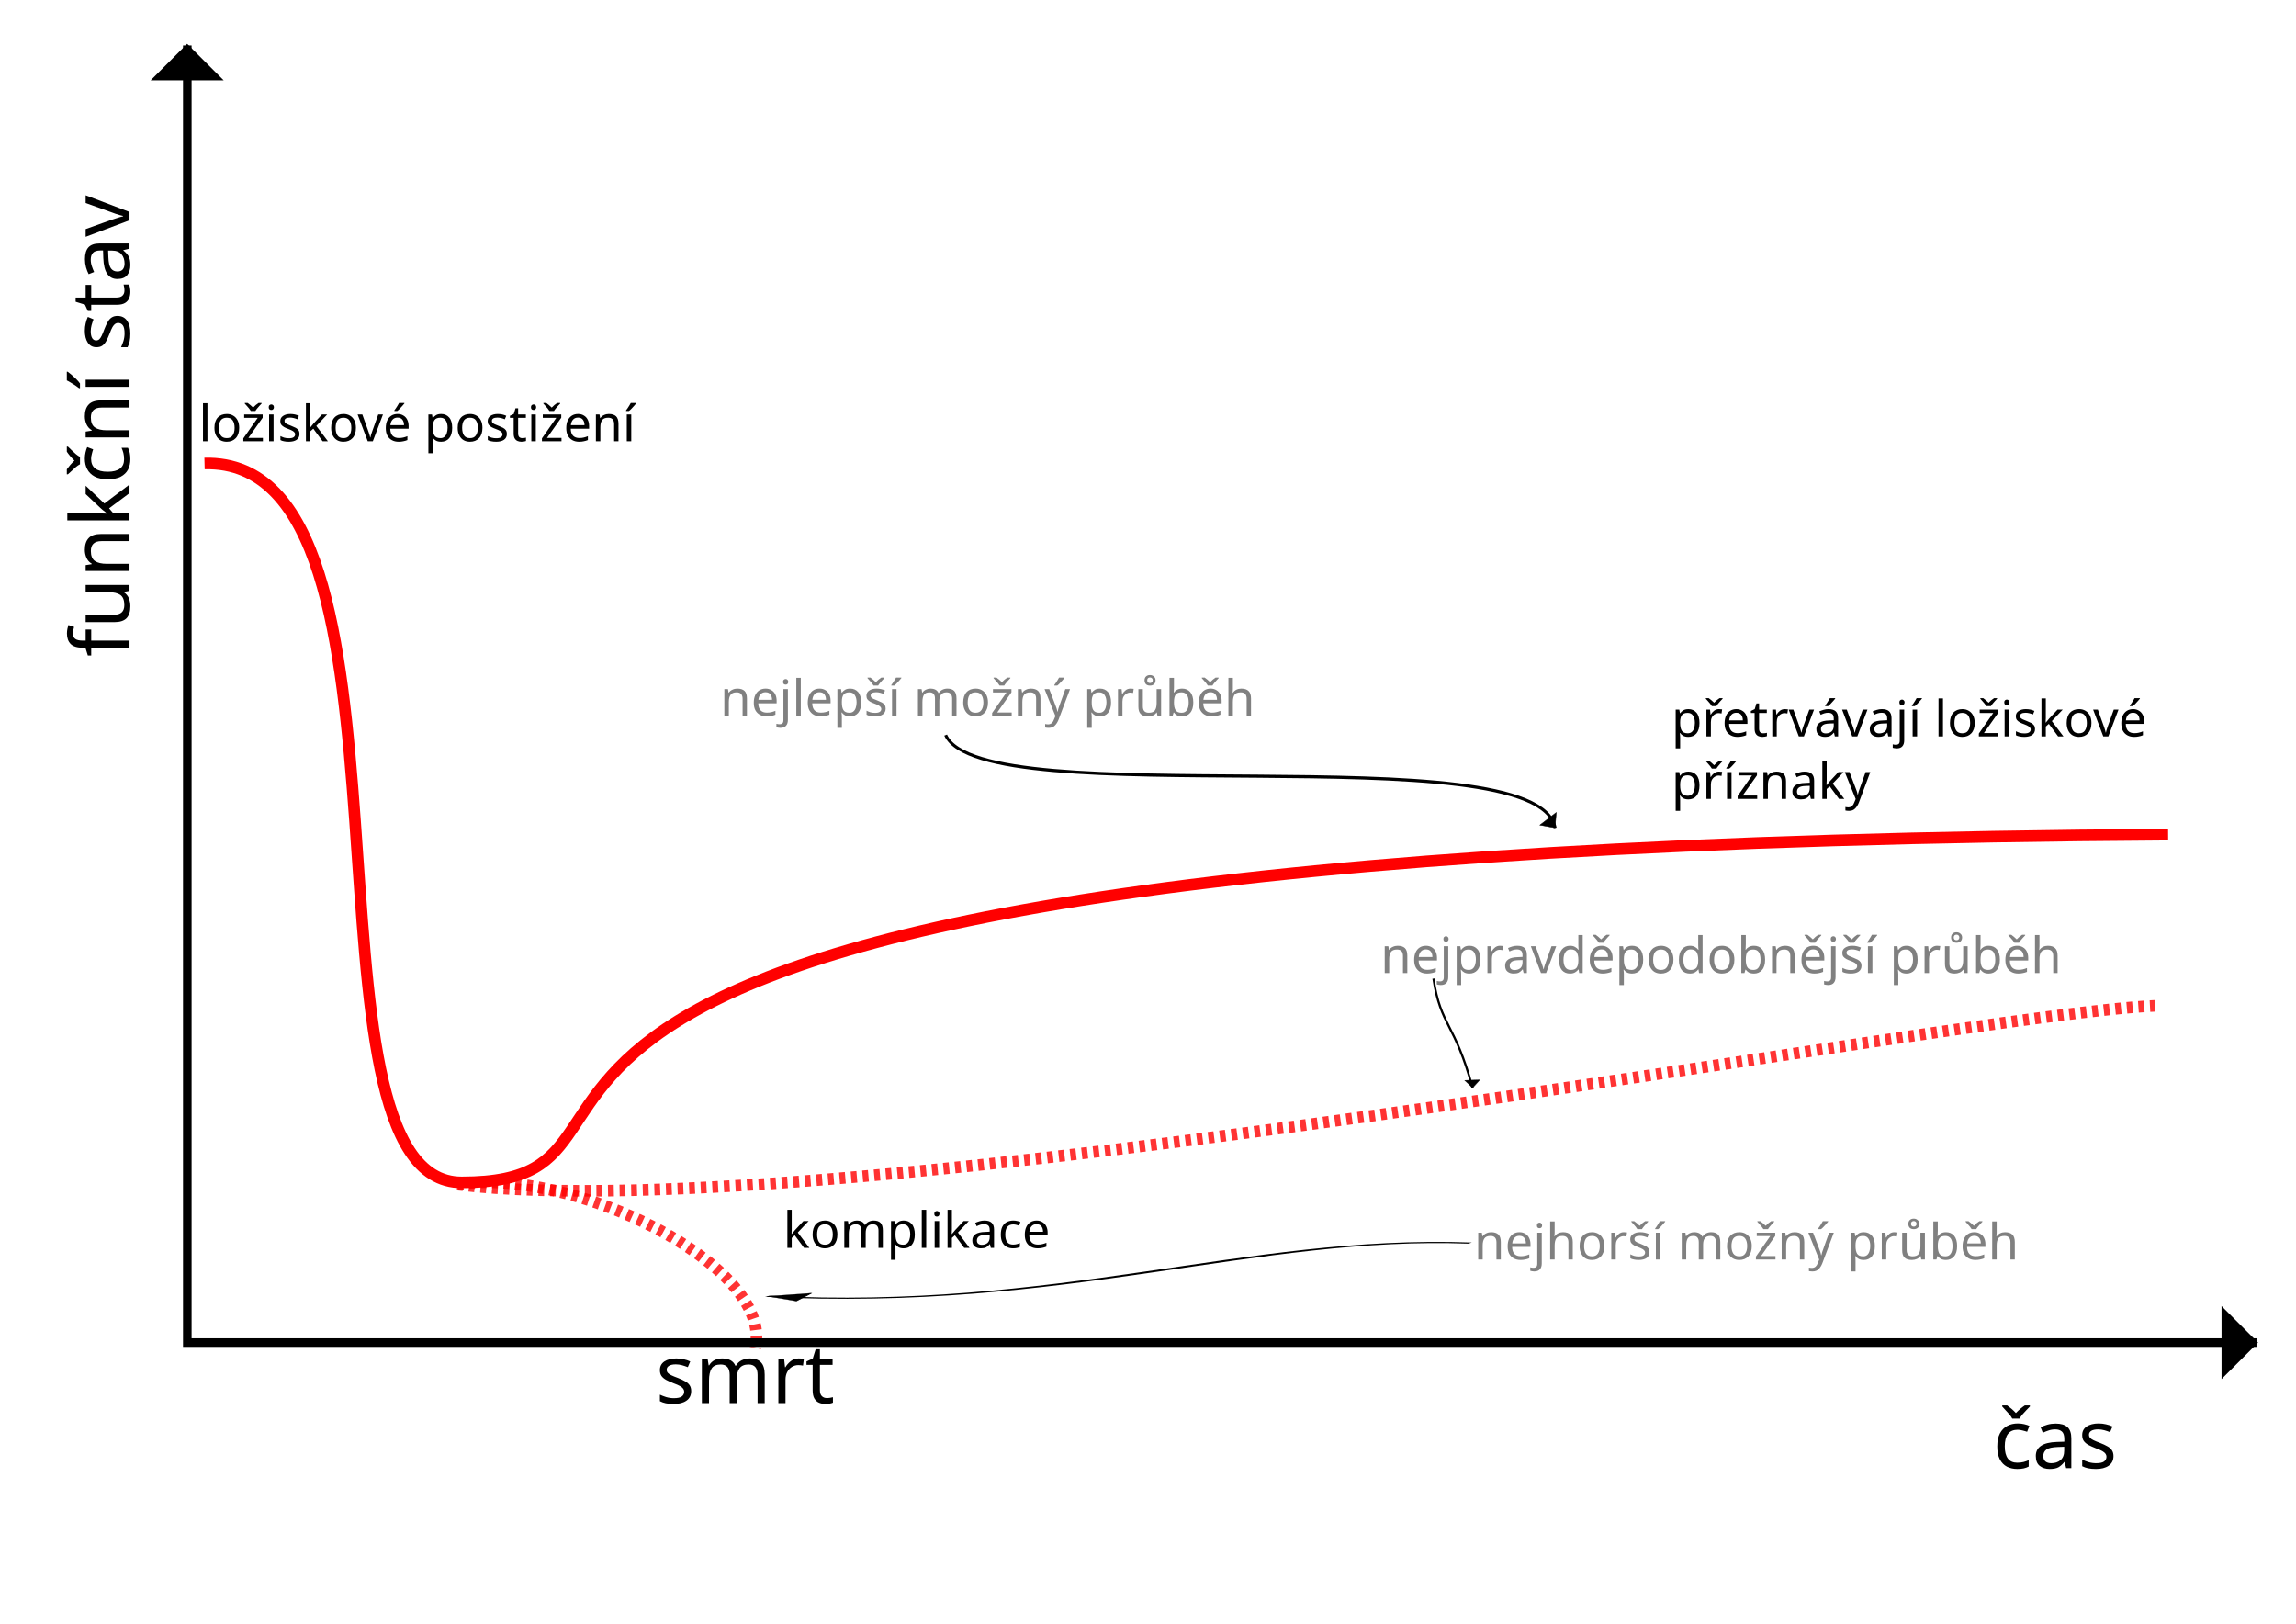
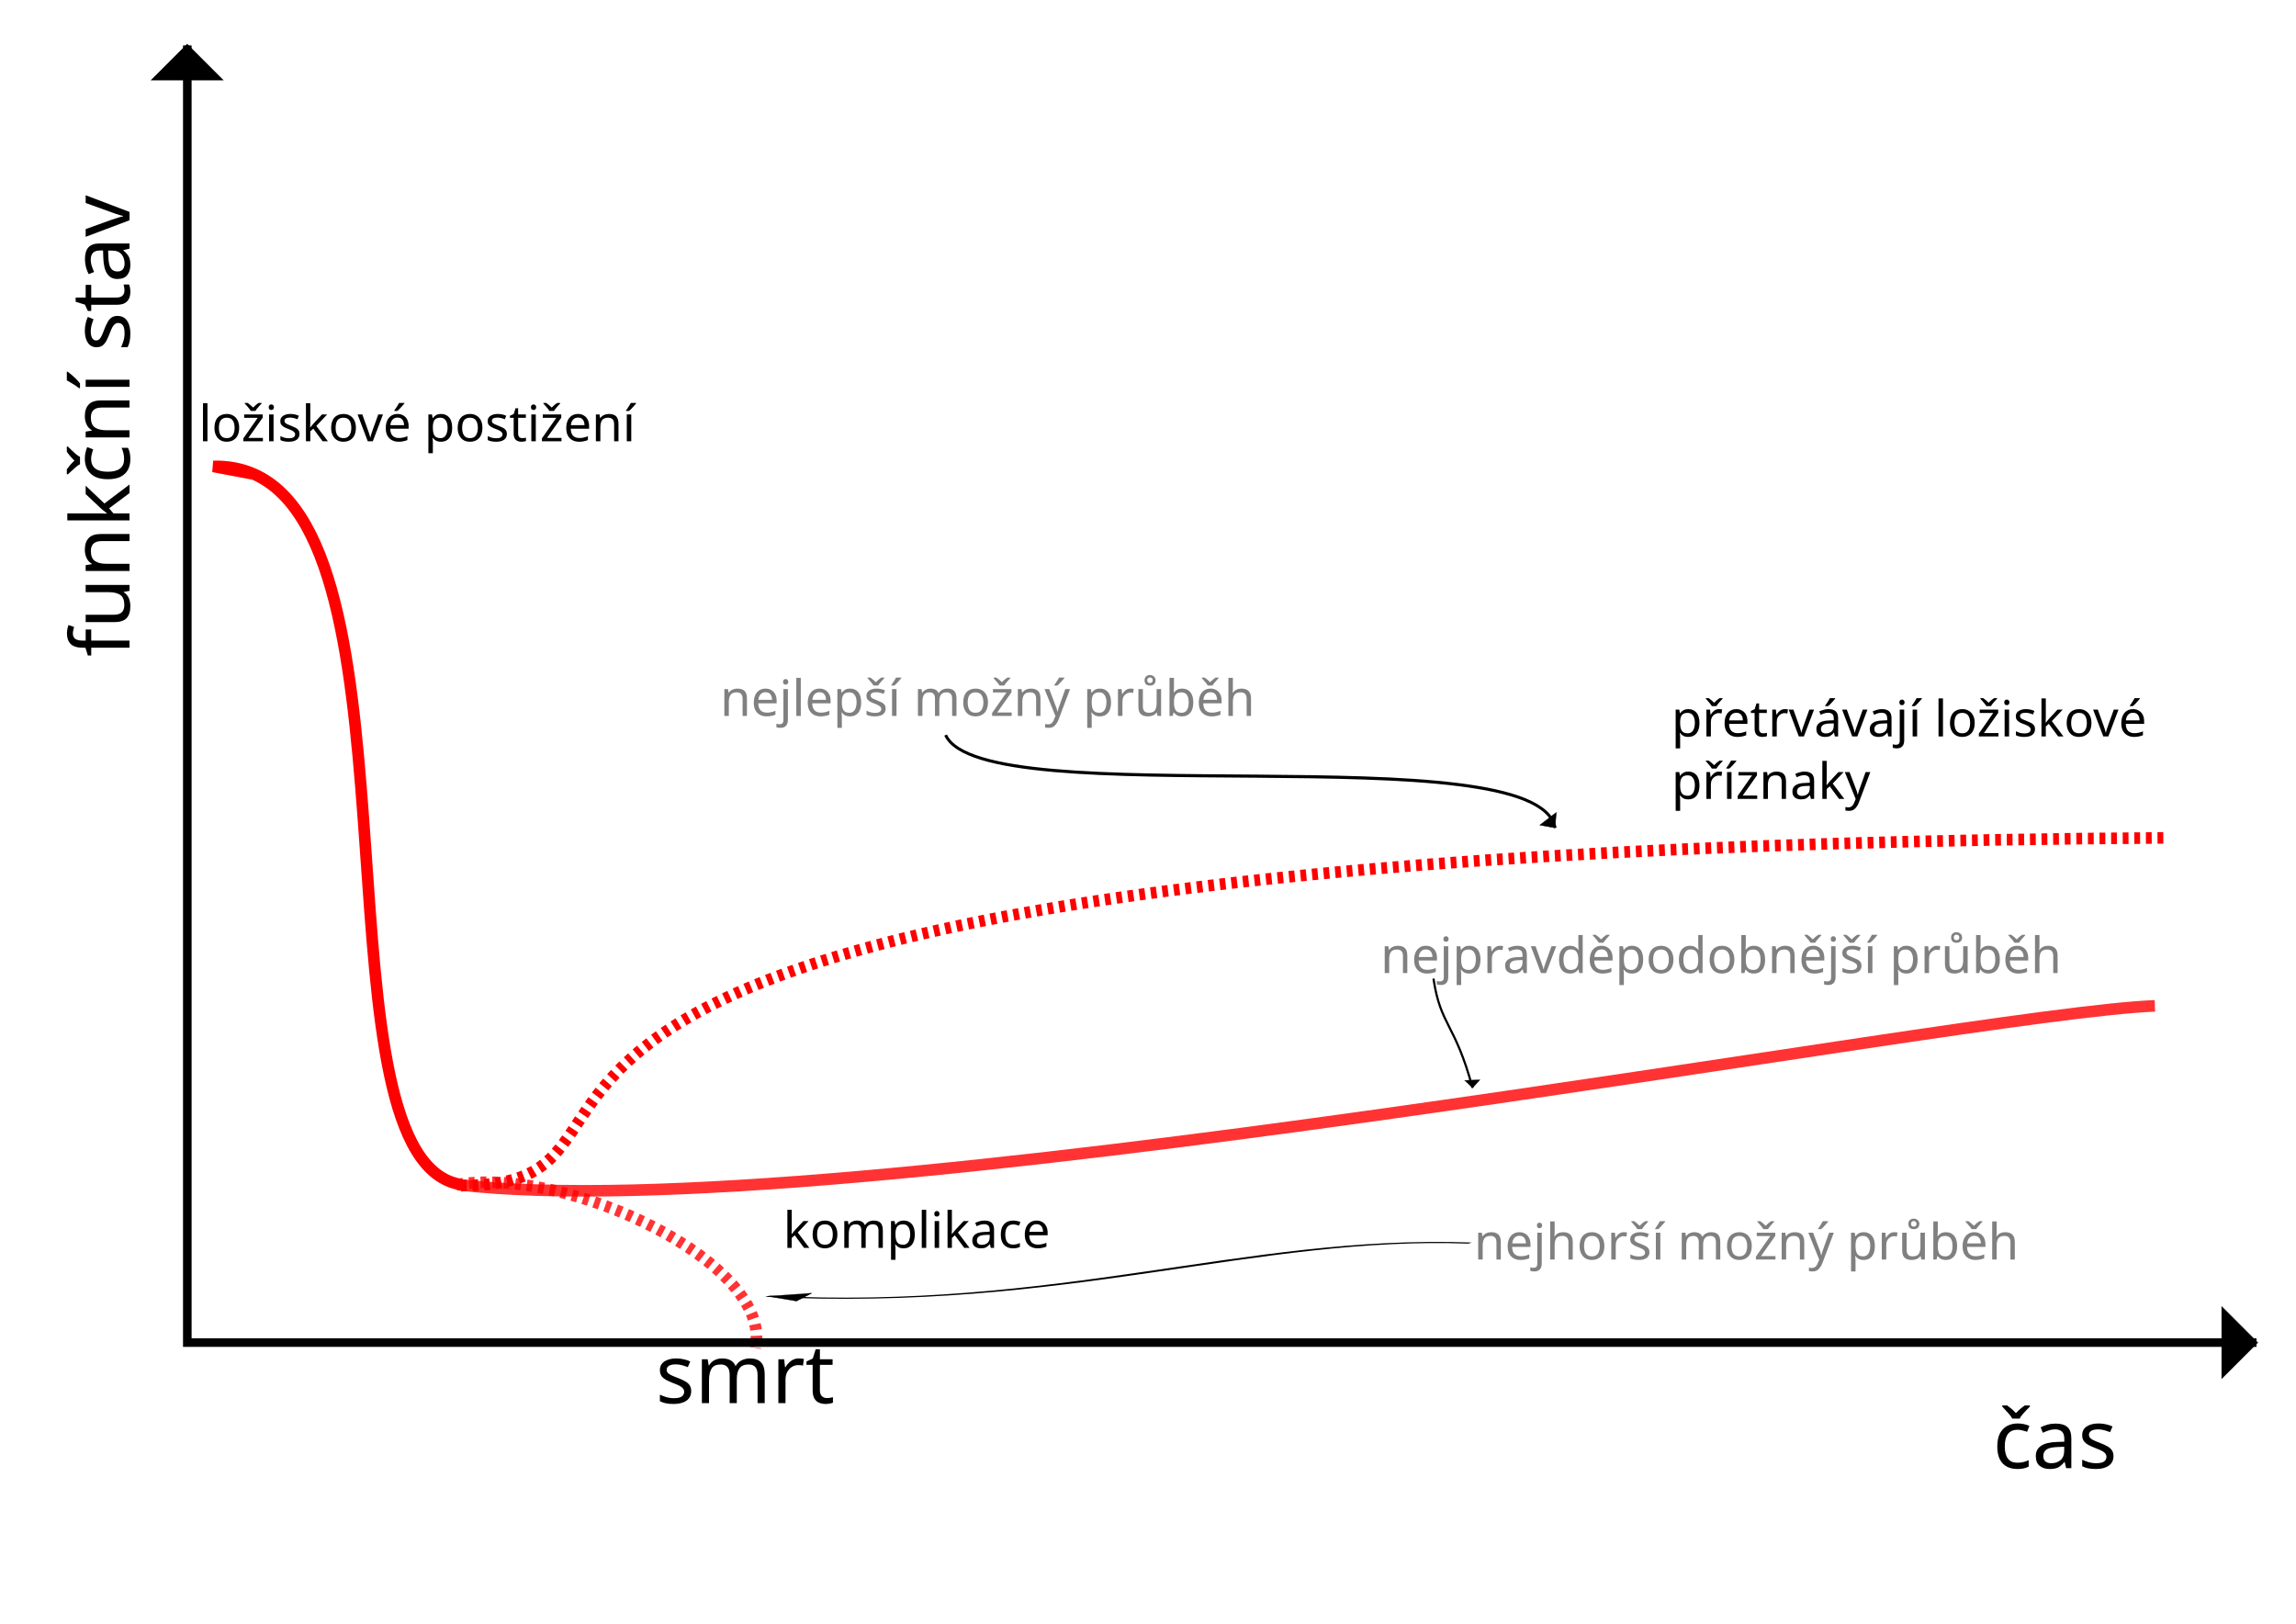
<svg xmlns="http://www.w3.org/2000/svg" width="297mm" height="210mm" viewBox="0 0 297 210" version="1.1" id="svg8">
  <defs id="defs2" />
  <g id="layer2">
    <path transform="translate(0,-87)" style="opacity:0.8;fill:none;stroke:#ff0000;stroke-width:1.5;stroke-linecap:butt;stroke-linejoin:miter;stroke-miterlimit:4;stroke-dasharray:0.75, 0.75;stroke-dashoffset:0;stroke-opacity:1" d="m 59.177,240.209 c 14.363,-2.457 40.976,10.334 38.519,21.106" id="path4562" />
-     <path id="path36" d="M 59.177,153.209 C 108.692,159.068 253.99,131.037 278.747,130.092" style="opacity:0.8;fill:none;stroke:#ff0000;stroke-width:1.5;stroke-linecap:butt;stroke-linejoin:miter;stroke-miterlimit:4;stroke-dasharray:0.75, 0.75;stroke-dashoffset:0;stroke-opacity:1" />
+     <path id="path36" d="M 59.177,153.209 C 108.692,159.068 253.99,131.037 278.747,130.092" style="opacity:0.8;fill:none;stroke:#ff0000;stroke-width:1.5;stroke-linecap:butt;stroke-linejoin:miter;stroke-miterlimit:4;stroke-dasharray:none;stroke-dashoffset:0;stroke-opacity:1" />
    <text id="text896-3" y="92.59" x="93.152" style="font-style:normal;font-weight:normal;font-size:6.464px;line-height:1.25;font-family:sans-serif;letter-spacing:0px;word-spacing:0px;fill:#000000;fill-opacity:1;stroke:none;stroke-width:0.162" xml:space="preserve">
      <tspan style="line-height:2;fill:#808080;stroke-width:0.162" id="tspan894" y="92.59" x="93.152">nejlepší možný průběh</tspan>
    </text>
    <g transform="matrix(0.9892791,0.1793437,0.07553906,-0.9971428,39.69023,313.7147)" id="g916">
      <g id="g907">
        <path style="fill:none;stroke:#000000;stroke-width:0.4;stroke-miterlimit:4;stroke-dasharray:none" d="m 65.882,231.118 c 5.586,-9.557 76.25,14.074 79.513,2.272" id="rect898" />
      </g>
      <path id="rect903" d="m 145.395,235.373 -1.983,-1.983 h 1.983 z" style="fill:#000000;stroke:#000000;stroke-width:0.061;stroke-miterlimit:4;stroke-dasharray:none" />
    </g>
    <g id="g271" transform="matrix(0.7005862,0,0,-0.7145907,101.2896,174.713)">
      <g transform="translate(36.03957,-178.1723)" id="g920">
        <path id="path918" d="m 84.056,245.551 c 1.31,-8.622 3.954,-7.975 7.216,-19.778" style="fill:none;stroke:#000000;stroke-width:0.4;stroke-miterlimit:4;stroke-dasharray:none" />
      </g>
      <path id="path930" d="m 128.666,49.049 -2.802,-0.094 1.448,-1.354 z" style="fill:#000000;stroke:#000000;stroke-width:0.061;stroke-miterlimit:4;stroke-dasharray:none" />
    </g>
    <g id="g276" transform="matrix(0.5934356,-0.3674568,3.388202,0.06435919,-109.3949,200.5652)">
      <g id="g928" transform="translate(24.41335,-177.3705)">
        <path style="fill:none;stroke:#000000;stroke-width:0.4;stroke-miterlimit:4;stroke-dasharray:none" d="M 95.682,244.749 C 96.992,236.127 69.702,233.7 72.965,221.897" id="path926" />
      </g>
      <path style="fill:#000000;stroke:#000000;stroke-width:0.061;stroke-miterlimit:4;stroke-dasharray:none" d="m 98.732,45.975 -2.802,-0.094 1.448,-1.354 z" id="path932" />
    </g>
    <text xml:space="preserve" style="font-style:normal;font-weight:normal;font-size:6.464px;line-height:1.25;font-family:sans-serif;letter-spacing:0px;word-spacing:0px;fill:#000000;fill-opacity:1;stroke:none;stroke-width:0.162" x="178.574" y="125.852" id="text255">
      <tspan x="178.574" y="125.852" id="tspan253" style="line-height:2;fill:#808080;stroke-width:0.162">nejpravděpodobnější průběh</tspan>
    </text>
    <text xml:space="preserve" style="font-style:normal;font-weight:normal;font-size:6.464px;line-height:1.25;font-family:sans-serif;letter-spacing:0px;word-spacing:0px;fill:#000000;fill-opacity:1;stroke:none;stroke-width:0.162" x="190.669" y="162.893" id="text259">
      <tspan x="190.669" y="162.893" id="tspan257" style="line-height:2;fill:#808080;stroke-width:0.162">nejhorší možný průběh</tspan>
    </text>
  </g>
  <g id="layer1" transform="translate(0,-87)">
    <path style="fill:none;stroke:#000000;stroke-width:1.109;stroke-miterlimit:4;stroke-dasharray:none" d="M 291.889,260.642 H 24.229 V 92.875" id="rect10" />
    <text xml:space="preserve" style="font-style:normal;font-weight:normal;font-size:10.583px;line-height:1.25;font-family:sans-serif;letter-spacing:0px;word-spacing:0px;fill:#000000;fill-opacity:1;stroke:none;stroke-width:0.265" x="-171.928" y="16.754" id="text859" transform="rotate(-90)">
      <tspan x="-171.928" y="16.754" id="tspan857" style="stroke-width:0.265">
        <tspan x="-171.928" y="16.754" id="tspan855" style="stroke-width:0.265">funkční stav</tspan>
      </tspan>
    </text>
    <text xml:space="preserve" style="font-style:normal;font-weight:normal;font-size:10.583px;line-height:1.25;font-family:sans-serif;letter-spacing:0px;word-spacing:0px;fill:#000000;fill-opacity:1;stroke:none;stroke-width:0.265" x="257.78" y="276.882" id="text890">
      <tspan x="257.78" y="276.882" id="tspan888" style="stroke-width:0.265">
        <tspan x="257.78" y="276.882" id="tspan886" style="stroke-width:0.265">čas</tspan>
      </tspan>
    </text>
    <text xml:space="preserve" style="font-style:normal;font-weight:normal;font-size:10.583px;line-height:1.25;font-family:sans-serif;letter-spacing:0px;word-spacing:0px;fill:#000000;fill-opacity:1;stroke:none;stroke-width:0.265" x="84.818" y="268.474" id="text884">
      <tspan x="84.818" y="268.474" id="tspan882" style="stroke-width:0.265">
        <tspan x="84.818" y="268.474" id="tspan880" style="stroke-width:0.265">smrt</tspan>
      </tspan>
    </text>
    <path style="fill:#000000;stroke:#000000;stroke-width:0.287;stroke-miterlimit:4;stroke-dasharray:none" d="m 28.589,97.247 h -8.755 l 4.377,-4.377 z" id="rect850" />
    <path id="path853" d="m 287.512,265.019 v -8.755 l 4.377,4.377 z" style="fill:#000000;stroke:#000000;stroke-width:0.287;stroke-miterlimit:4;stroke-dasharray:none" />
    <text id="text896" y="144.07" x="25.709" style="font-style:normal;font-weight:normal;font-size:6.464px;line-height:1.25;font-family:sans-serif;letter-spacing:0px;word-spacing:0px;fill:#000000;fill-opacity:1;stroke:none;stroke-width:0.162" xml:space="preserve">
      <tspan style="stroke-width:0.162" y="144.07" x="25.709" id="tspan4550">ložiskové postižení</tspan>
    </text>
-     <path style="fill:none;stroke:#ff0000;stroke-width:1.5;stroke-linecap:butt;stroke-linejoin:miter;stroke-opacity:1" d="m 26.458,146.943 c 30.238,-0.756 10.583,92.982 33.262,92.982 35.53,0 -29.86,-43.467 220.738,-44.979" id="path35" />
+     <path id="path35" style="fill:none;stroke:#ff0000;stroke-width:1.5;stroke-linecap:butt;stroke-linejoin:miter;stroke-opacity:1" d="m 27.592,147.322 5.248,0.992 c -1.56,-0.687 -3.298,-1.04 -5.248,-0.992 z m 5.248,0.992 c 22.21,9.78 7.368,88.996 26.88,91.908" />
+     <path id="path35-6" style="fill:none;stroke:#ff0000;stroke-width:1.5;stroke-linecap:butt;stroke-linejoin:miter;stroke-opacity:1;stroke-dasharray:0.75,0.75;stroke-dashoffset:0" d="m 59.626,240.343 c 35.53,0 -29.86,-43.467 220.738,-44.979" />
    <text xml:space="preserve" style="font-style:normal;font-weight:normal;font-size:6.464px;line-height:1.25;font-family:sans-serif;letter-spacing:0px;word-spacing:0px;fill:#000000;fill-opacity:1;stroke:none;stroke-width:0.162" x="216.209" y="182.246" id="text4556">
      <tspan id="tspan4554" x="216.209" y="182.246" style="stroke-width:0.162">přetrvávají ložiskové</tspan>
      <tspan x="216.209" y="190.326" style="stroke-width:0.162" id="tspan4558">příznaky</tspan>
    </text>
    <text id="text32" y="248.392" x="101.304" style="font-style:normal;font-weight:normal;font-size:6.464px;line-height:1.25;font-family:sans-serif;letter-spacing:0px;word-spacing:0px;fill:#000000;fill-opacity:1;stroke:none;stroke-width:0.162" xml:space="preserve">
      <tspan id="tspan30" style="stroke-width:0.162" y="248.392" x="101.304">komplikace</tspan>
    </text>
  </g>
</svg>
